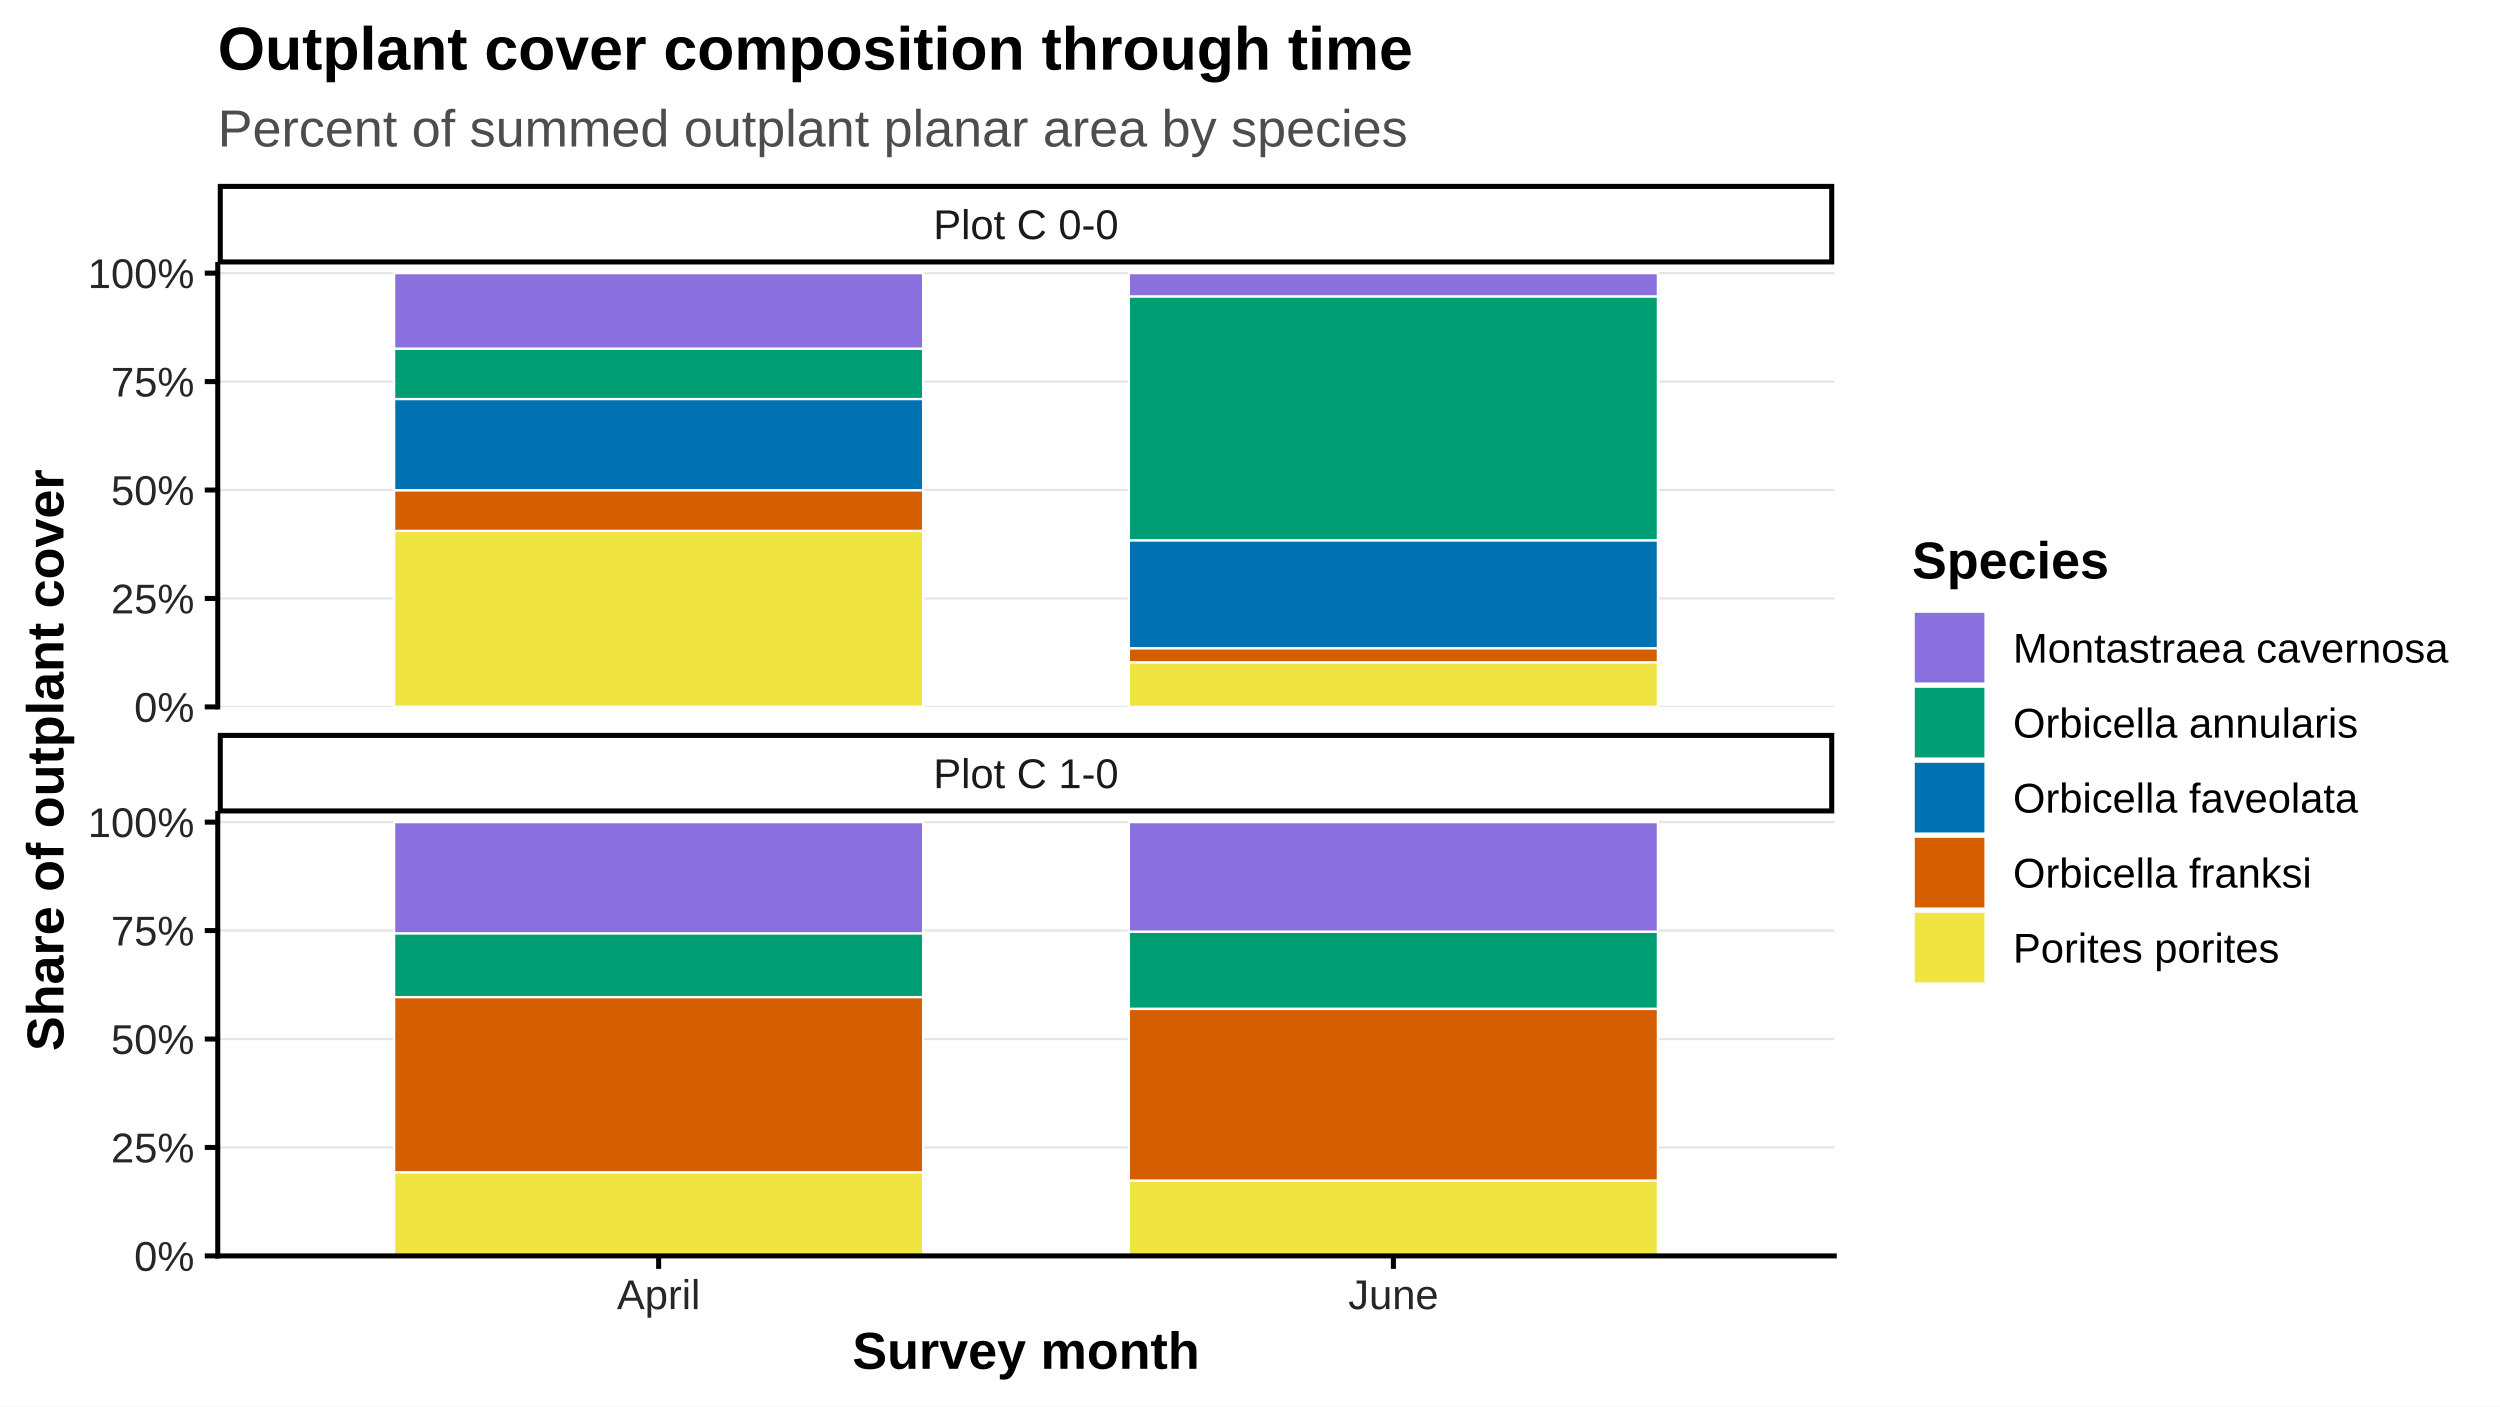
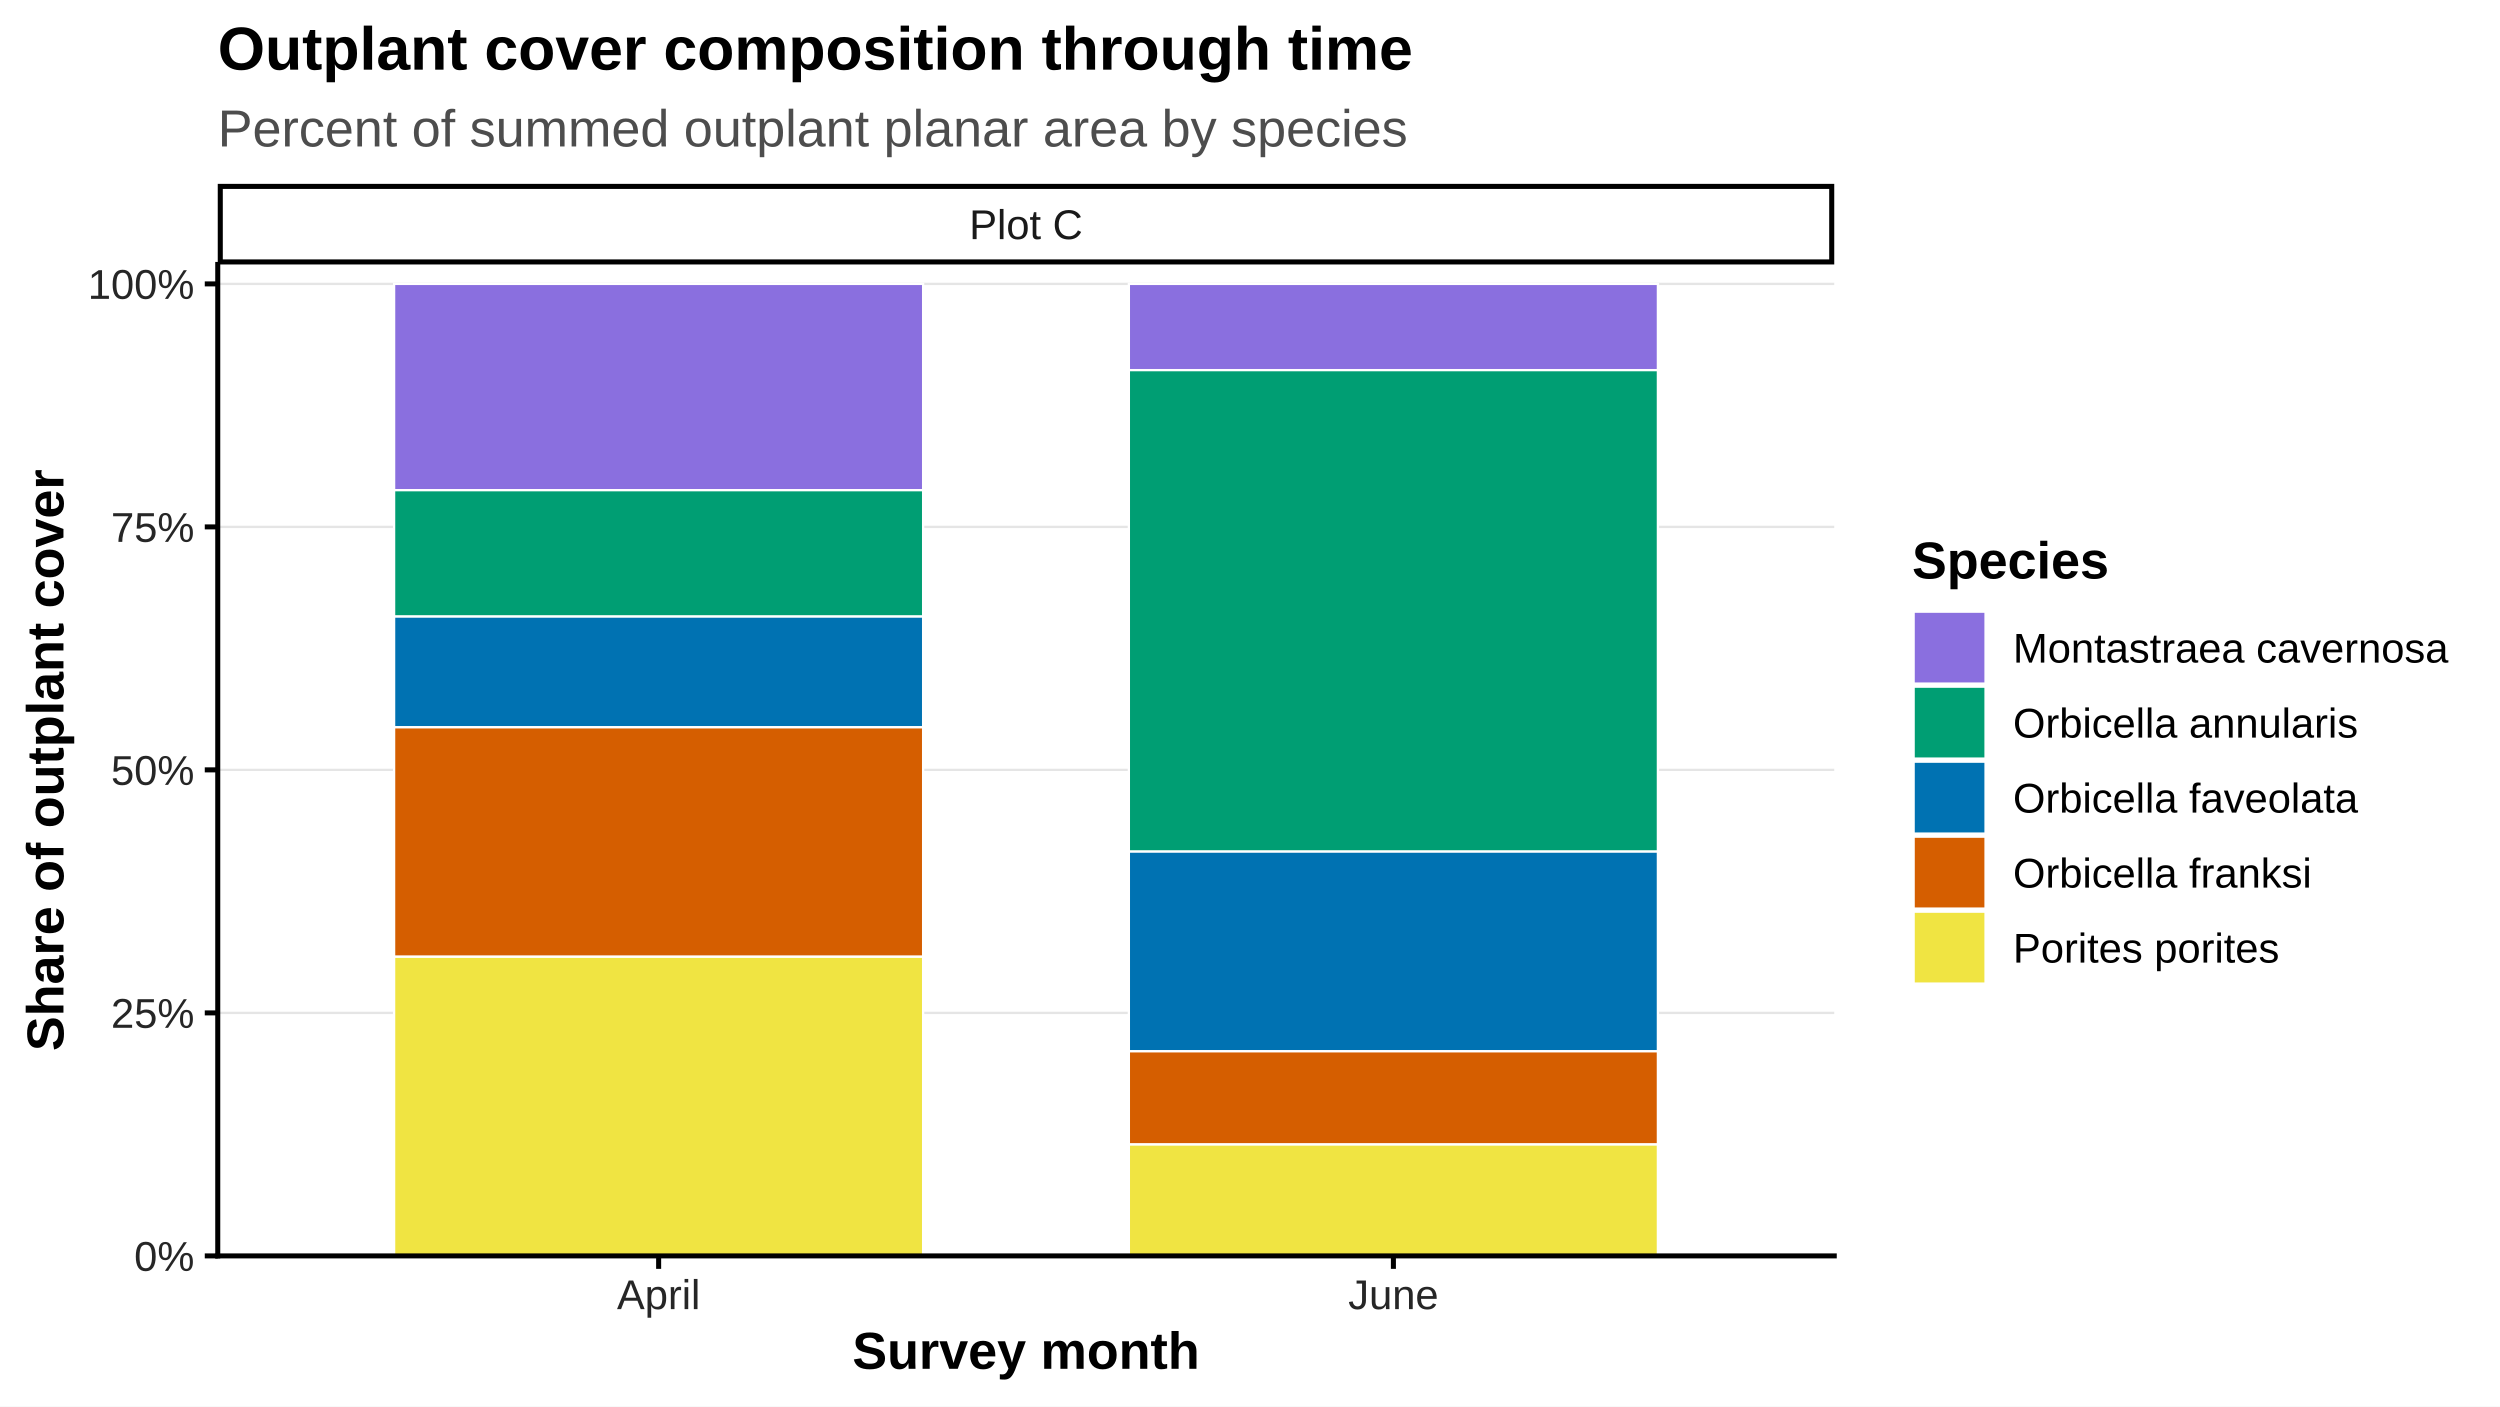
<svg xmlns="http://www.w3.org/2000/svg" class="svglite" width="576.00pt" height="324.00pt" viewBox="0 0 576.00 324.00">
  <defs>
    <style type="text/css">
    .svglite line, .svglite polyline, .svglite polygon, .svglite path, .svglite rect, .svglite circle {
      fill: none;
      stroke: #000000;
      stroke-linecap: round;
      stroke-linejoin: round;
      stroke-miterlimit: 10.00;
    }
    .svglite text {
      white-space: pre;
    }
  </style>
  </defs>
  <rect width="100%" height="100%" style="stroke: none; fill: #FFFFFF;" />
  <defs>
    <clipPath id="cpMC4wMHw1NzYuMDB8MC4wMHwzMjQuMDA=">
      <rect x="0.00" y="0.00" width="576.00" height="324.00" />
    </clipPath>
  </defs>
  <g clip-path="url(#cpMC4wMHw1NzYuMDB8MC4wMHwzMjQuMDA=)">
    <rect x="0.00" y="0.00" width="576.00" height="324.00" style="stroke-width: 1.16; stroke: #FFFFFF; fill: #FFFFFF;" />
  </g>
  <defs>
-     <clipPath id="cpNTAuMTd8NDIyLjYxfDYwLjkzfDE2Mi44Nw==">
-       <rect x="50.17" y="60.93" width="372.44" height="101.94" />
+     <clipPath id="cpNTAuMTd8NDIyLjYxfDYwLjkzfDI4OS4zNg==">
+       <rect x="50.17" y="60.93" width="372.44" height="228.42" />
    </clipPath>
  </defs>
-   <g clip-path="url(#cpNTAuMTd8NDIyLjYxfDYwLjkzfDE2Mi44Nw==)">
-     <rect x="50.17" y="60.93" width="372.44" height="101.94" style="stroke-width: 1.16; stroke: none; fill: #FFFFFF;" />
-     <polyline points="50.17,162.87 422.61,162.87 " style="stroke-width: 0.53; stroke: #E5E5E5; stroke-linecap: butt;" />
-     <polyline points="50.17,137.89 422.61,137.89 " style="stroke-width: 0.53; stroke: #E5E5E5; stroke-linecap: butt;" />
-     <polyline points="50.17,112.90 422.61,112.90 " style="stroke-width: 0.53; stroke: #E5E5E5; stroke-linecap: butt;" />
-     <polyline points="50.17,87.92 422.61,87.92 " style="stroke-width: 0.53; stroke: #E5E5E5; stroke-linecap: butt;" />
-     <polyline points="50.17,62.93 422.61,62.93 " style="stroke-width: 0.53; stroke: #E5E5E5; stroke-linecap: butt;" />
-     <rect x="90.80" y="62.93" width="121.89" height="17.44" style="stroke-width: 0.53; stroke: #FFFFFF; stroke-linecap: butt; stroke-linejoin: miter; fill: #8A6FDF;" />
-     <rect x="90.80" y="80.37" width="121.89" height="11.58" style="stroke-width: 0.53; stroke: #FFFFFF; stroke-linecap: butt; stroke-linejoin: miter; fill: #009E73;" />
-     <rect x="90.80" y="91.95" width="121.89" height="21.04" style="stroke-width: 0.53; stroke: #FFFFFF; stroke-linecap: butt; stroke-linejoin: miter; fill: #0072B2;" />
-     <rect x="90.80" y="112.99" width="121.89" height="9.35" style="stroke-width: 0.53; stroke: #FFFFFF; stroke-linecap: butt; stroke-linejoin: miter; fill: #D55E00;" />
-     <rect x="90.80" y="122.34" width="121.89" height="40.52" style="stroke-width: 0.53; stroke: #FFFFFF; stroke-linecap: butt; stroke-linejoin: miter; fill: #F0E442;" />
-     <rect x="90.80" y="162.86" width="121.89" height="0.012" style="stroke-width: 0.53; stroke: #FFFFFF; stroke-linecap: butt; stroke-linejoin: miter; fill: #7F7F7F;" />
-     <rect x="260.09" y="62.93" width="121.89" height="5.41" style="stroke-width: 0.53; stroke: #FFFFFF; stroke-linecap: butt; stroke-linejoin: miter; fill: #8A6FDF;" />
-     <rect x="260.09" y="68.34" width="121.89" height="56.19" style="stroke-width: 0.53; stroke: #FFFFFF; stroke-linecap: butt; stroke-linejoin: miter; fill: #009E73;" />
-     <rect x="260.09" y="124.53" width="121.89" height="24.86" style="stroke-width: 0.53; stroke: #FFFFFF; stroke-linecap: butt; stroke-linejoin: miter; fill: #0072B2;" />
-     <rect x="260.09" y="149.39" width="121.89" height="3.26" style="stroke-width: 0.53; stroke: #FFFFFF; stroke-linecap: butt; stroke-linejoin: miter; fill: #D55E00;" />
-     <rect x="260.09" y="152.65" width="121.89" height="10.22" style="stroke-width: 0.53; stroke: #FFFFFF; stroke-linecap: butt; stroke-linejoin: miter; fill: #F0E442;" />
-   </g>
-   <g clip-path="url(#cpMC4wMHw1NzYuMDB8MC4wMHwzMjQuMDA=)">
- </g>
-   <defs>
-     <clipPath id="cpNTAuMTd8NDIyLjYxfDE4Ny40MnwyODkuMzY=">
-       <rect x="50.17" y="187.42" width="372.44" height="101.94" />
-     </clipPath>
-   </defs>
-   <g clip-path="url(#cpNTAuMTd8NDIyLjYxfDE4Ny40MnwyODkuMzY=)">
-     <rect x="50.17" y="187.42" width="372.44" height="101.94" style="stroke-width: 1.16; stroke: none; fill: #FFFFFF;" />
+   <g clip-path="url(#cpNTAuMTd8NDIyLjYxfDYwLjkzfDI4OS4zNg==)">
+     <rect x="50.17" y="60.93" width="372.44" height="228.42" style="stroke-width: 1.16; stroke: none; fill: #FFFFFF;" />
    <polyline points="50.17,289.36 422.61,289.36 " style="stroke-width: 0.53; stroke: #E5E5E5; stroke-linecap: butt;" />
-     <polyline points="50.17,264.37 422.61,264.37 " style="stroke-width: 0.53; stroke: #E5E5E5; stroke-linecap: butt;" />
-     <polyline points="50.17,239.39 422.61,239.39 " style="stroke-width: 0.53; stroke: #E5E5E5; stroke-linecap: butt;" />
-     <polyline points="50.17,214.40 422.61,214.40 " style="stroke-width: 0.53; stroke: #E5E5E5; stroke-linecap: butt;" />
-     <polyline points="50.17,189.42 422.61,189.42 " style="stroke-width: 0.53; stroke: #E5E5E5; stroke-linecap: butt;" />
-     <rect x="90.80" y="189.42" width="121.89" height="25.66" style="stroke-width: 0.53; stroke: #FFFFFF; stroke-linecap: butt; stroke-linejoin: miter; fill: #8A6FDF;" />
-     <rect x="90.80" y="215.08" width="121.89" height="14.66" style="stroke-width: 0.53; stroke: #FFFFFF; stroke-linecap: butt; stroke-linejoin: miter; fill: #009E73;" />
-     <rect x="90.80" y="229.74" width="121.89" height="40.40" style="stroke-width: 0.53; stroke: #FFFFFF; stroke-linecap: butt; stroke-linejoin: miter; fill: #D55E00;" />
-     <rect x="90.80" y="270.14" width="121.89" height="19.22" style="stroke-width: 0.53; stroke: #FFFFFF; stroke-linecap: butt; stroke-linejoin: miter; fill: #F0E442;" />
-     <rect x="260.09" y="189.42" width="121.89" height="25.28" style="stroke-width: 0.53; stroke: #FFFFFF; stroke-linecap: butt; stroke-linejoin: miter; fill: #8A6FDF;" />
-     <rect x="260.09" y="214.69" width="121.89" height="17.76" style="stroke-width: 0.53; stroke: #FFFFFF; stroke-linecap: butt; stroke-linejoin: miter; fill: #009E73;" />
-     <rect x="260.09" y="232.46" width="121.89" height="39.60" style="stroke-width: 0.53; stroke: #FFFFFF; stroke-linecap: butt; stroke-linejoin: miter; fill: #D55E00;" />
-     <rect x="260.09" y="272.05" width="121.89" height="17.30" style="stroke-width: 0.53; stroke: #FFFFFF; stroke-linecap: butt; stroke-linejoin: miter; fill: #F0E442;" />
-   </g>
-   <g clip-path="url(#cpMC4wMHw1NzYuMDB8MC4wMHwzMjQuMDA=)">
- </g>
-   <defs>
-     <clipPath id="cpNTAuMTd8NDIyLjYxfDE2OC44NXwxODcuNDI=">
-       <rect x="50.17" y="168.85" width="372.44" height="18.57" />
-     </clipPath>
-   </defs>
-   <g clip-path="url(#cpNTAuMTd8NDIyLjYxfDE2OC44NXwxODcuNDI=)">
-     <rect x="50.17" y="168.85" width="372.44" height="18.57" style="stroke-width: 2.33; fill: #FFFFFF;" />
-     <text x="236.39" y="181.58" text-anchor="middle" style="font-size: 9.60px;fill: #1A1A1A; font-family: &quot;Arial&quot;;" textLength="42.65px" lengthAdjust="spacingAndGlyphs">Plot C 1-0</text>
+     <polyline points="50.17,233.37 422.61,233.37 " style="stroke-width: 0.53; stroke: #E5E5E5; stroke-linecap: butt;" />
+     <polyline points="50.17,177.38 422.61,177.38 " style="stroke-width: 0.53; stroke: #E5E5E5; stroke-linecap: butt;" />
+     <polyline points="50.17,121.40 422.61,121.40 " style="stroke-width: 0.53; stroke: #E5E5E5; stroke-linecap: butt;" />
+     <polyline points="50.17,65.41 422.61,65.41 " style="stroke-width: 0.53; stroke: #E5E5E5; stroke-linecap: butt;" />
+     <rect x="90.80" y="65.41" width="121.89" height="47.53" style="stroke-width: 0.53; stroke: #FFFFFF; stroke-linecap: butt; stroke-linejoin: miter; fill: #8A6FDF;" />
+     <rect x="90.80" y="112.94" width="121.89" height="29.12" style="stroke-width: 0.53; stroke: #FFFFFF; stroke-linecap: butt; stroke-linejoin: miter; fill: #009E73;" />
+     <rect x="90.80" y="142.06" width="121.89" height="25.51" style="stroke-width: 0.53; stroke: #FFFFFF; stroke-linecap: butt; stroke-linejoin: miter; fill: #0072B2;" />
+     <rect x="90.80" y="167.57" width="121.89" height="52.87" style="stroke-width: 0.53; stroke: #FFFFFF; stroke-linecap: butt; stroke-linejoin: miter; fill: #D55E00;" />
+     <rect x="90.80" y="220.44" width="121.89" height="68.90" style="stroke-width: 0.53; stroke: #FFFFFF; stroke-linecap: butt; stroke-linejoin: miter; fill: #F0E442;" />
+     <rect x="90.80" y="289.34" width="121.89" height="0.014" style="stroke-width: 0.53; stroke: #FFFFFF; stroke-linecap: butt; stroke-linejoin: miter; fill: #7F7F7F;" />
+     <rect x="260.09" y="65.41" width="121.89" height="19.87" style="stroke-width: 0.53; stroke: #FFFFFF; stroke-linecap: butt; stroke-linejoin: miter; fill: #8A6FDF;" />
+     <rect x="260.09" y="85.28" width="121.89" height="110.94" style="stroke-width: 0.53; stroke: #FFFFFF; stroke-linecap: butt; stroke-linejoin: miter; fill: #009E73;" />
+     <rect x="260.09" y="196.21" width="121.89" height="46.01" style="stroke-width: 0.53; stroke: #FFFFFF; stroke-linecap: butt; stroke-linejoin: miter; fill: #0072B2;" />
+     <rect x="260.09" y="242.22" width="121.89" height="21.47" style="stroke-width: 0.53; stroke: #FFFFFF; stroke-linecap: butt; stroke-linejoin: miter; fill: #D55E00;" />
+     <rect x="260.09" y="263.69" width="121.89" height="25.66" style="stroke-width: 0.53; stroke: #FFFFFF; stroke-linecap: butt; stroke-linejoin: miter; fill: #F0E442;" />
  </g>
  <g clip-path="url(#cpMC4wMHw1NzYuMDB8MC4wMHwzMjQuMDA=)">
</g>
  <defs>
    <clipPath id="cpNTAuMTd8NDIyLjYxfDQyLjM2fDYwLjkz">
      <rect x="50.17" y="42.36" width="372.44" height="18.57" />
    </clipPath>
  </defs>
  <g clip-path="url(#cpNTAuMTd8NDIyLjYxfDQyLjM2fDYwLjkz)">
    <rect x="50.17" y="42.36" width="372.44" height="18.57" style="stroke-width: 2.33; fill: #FFFFFF;" />
-     <text x="236.39" y="55.09" text-anchor="middle" style="font-size: 9.60px;fill: #1A1A1A; font-family: &quot;Arial&quot;;" textLength="42.65px" lengthAdjust="spacingAndGlyphs">Plot C 0-0</text>
+     <text x="236.39" y="55.09" text-anchor="middle" style="font-size: 9.60px;fill: #1A1A1A; font-family: &quot;Arial&quot;;" textLength="26.12px" lengthAdjust="spacingAndGlyphs">Plot C</text>
  </g>
  <g clip-path="url(#cpMC4wMHw1NzYuMDB8MC4wMHwzMjQuMDA=)">
    <polyline points="50.17,289.36 422.61,289.36 " style="stroke-width: 1.16; stroke-linecap: square;" />
    <polyline points="151.75,292.35 151.75,289.36 " style="stroke-width: 1.16; stroke-linecap: butt;" />
    <polyline points="321.04,292.35 321.04,289.36 " style="stroke-width: 1.16; stroke-linecap: butt;" />
    <text x="151.75" y="301.62" text-anchor="middle" style="font-size: 9.60px;fill: #262626; font-family: &quot;Arial&quot;;" textLength="19.20px" lengthAdjust="spacingAndGlyphs">April</text>
    <text x="321.04" y="301.62" text-anchor="middle" style="font-size: 9.60px;fill: #262626; font-family: &quot;Arial&quot;;" textLength="20.80px" lengthAdjust="spacingAndGlyphs">June</text>
-     <polyline points="50.17,162.87 50.17,60.93 " style="stroke-width: 1.16; stroke-linecap: square;" />
-     <text x="44.79" y="166.31" text-anchor="end" style="font-size: 9.60px;fill: #262626; font-family: &quot;Arial&quot;;" textLength="13.87px" lengthAdjust="spacingAndGlyphs">0%</text>
-     <text x="44.79" y="141.33" text-anchor="end" style="font-size: 9.60px;fill: #262626; font-family: &quot;Arial&quot;;" textLength="19.20px" lengthAdjust="spacingAndGlyphs">25%</text>
-     <text x="44.79" y="116.34" text-anchor="end" style="font-size: 9.60px;fill: #262626; font-family: &quot;Arial&quot;;" textLength="19.20px" lengthAdjust="spacingAndGlyphs">50%</text>
-     <text x="44.79" y="91.36" text-anchor="end" style="font-size: 9.60px;fill: #262626; font-family: &quot;Arial&quot;;" textLength="19.20px" lengthAdjust="spacingAndGlyphs">75%</text>
-     <text x="44.79" y="66.37" text-anchor="end" style="font-size: 9.60px;fill: #262626; font-family: &quot;Arial&quot;;" textLength="24.54px" lengthAdjust="spacingAndGlyphs">100%</text>
-     <polyline points="47.18,162.87 50.17,162.87 " style="stroke-width: 1.16; stroke-linecap: butt;" />
-     <polyline points="47.18,137.89 50.17,137.89 " style="stroke-width: 1.16; stroke-linecap: butt;" />
-     <polyline points="47.18,112.90 50.17,112.90 " style="stroke-width: 1.16; stroke-linecap: butt;" />
-     <polyline points="47.18,87.92 50.17,87.92 " style="stroke-width: 1.16; stroke-linecap: butt;" />
-     <polyline points="47.18,62.93 50.17,62.93 " style="stroke-width: 1.16; stroke-linecap: butt;" />
-     <polyline points="50.17,289.36 50.17,187.42 " style="stroke-width: 1.16; stroke-linecap: square;" />
+     <polyline points="50.17,289.36 50.17,60.93 " style="stroke-width: 1.16; stroke-linecap: square;" />
    <text x="44.79" y="292.80" text-anchor="end" style="font-size: 9.60px;fill: #262626; font-family: &quot;Arial&quot;;" textLength="13.87px" lengthAdjust="spacingAndGlyphs">0%</text>
-     <text x="44.79" y="267.81" text-anchor="end" style="font-size: 9.60px;fill: #262626; font-family: &quot;Arial&quot;;" textLength="19.20px" lengthAdjust="spacingAndGlyphs">25%</text>
-     <text x="44.79" y="242.83" text-anchor="end" style="font-size: 9.60px;fill: #262626; font-family: &quot;Arial&quot;;" textLength="19.20px" lengthAdjust="spacingAndGlyphs">50%</text>
-     <text x="44.79" y="217.84" text-anchor="end" style="font-size: 9.60px;fill: #262626; font-family: &quot;Arial&quot;;" textLength="19.20px" lengthAdjust="spacingAndGlyphs">75%</text>
-     <text x="44.79" y="192.86" text-anchor="end" style="font-size: 9.60px;fill: #262626; font-family: &quot;Arial&quot;;" textLength="24.54px" lengthAdjust="spacingAndGlyphs">100%</text>
+     <text x="44.79" y="236.81" text-anchor="end" style="font-size: 9.60px;fill: #262626; font-family: &quot;Arial&quot;;" textLength="19.20px" lengthAdjust="spacingAndGlyphs">25%</text>
+     <text x="44.79" y="180.83" text-anchor="end" style="font-size: 9.60px;fill: #262626; font-family: &quot;Arial&quot;;" textLength="19.20px" lengthAdjust="spacingAndGlyphs">50%</text>
+     <text x="44.79" y="124.84" text-anchor="end" style="font-size: 9.60px;fill: #262626; font-family: &quot;Arial&quot;;" textLength="19.20px" lengthAdjust="spacingAndGlyphs">75%</text>
+     <text x="44.79" y="68.85" text-anchor="end" style="font-size: 9.60px;fill: #262626; font-family: &quot;Arial&quot;;" textLength="24.54px" lengthAdjust="spacingAndGlyphs">100%</text>
    <polyline points="47.18,289.36 50.17,289.36 " style="stroke-width: 1.16; stroke-linecap: butt;" />
-     <polyline points="47.18,264.37 50.17,264.37 " style="stroke-width: 1.16; stroke-linecap: butt;" />
-     <polyline points="47.18,239.39 50.17,239.39 " style="stroke-width: 1.16; stroke-linecap: butt;" />
-     <polyline points="47.18,214.40 50.17,214.40 " style="stroke-width: 1.16; stroke-linecap: butt;" />
-     <polyline points="47.18,189.42 50.17,189.42 " style="stroke-width: 1.16; stroke-linecap: butt;" />
+     <polyline points="47.18,233.37 50.17,233.37 " style="stroke-width: 1.16; stroke-linecap: butt;" />
+     <polyline points="47.18,177.38 50.17,177.38 " style="stroke-width: 1.16; stroke-linecap: butt;" />
+     <polyline points="47.18,121.40 50.17,121.40 " style="stroke-width: 1.16; stroke-linecap: butt;" />
+     <polyline points="47.18,65.41 50.17,65.41 " style="stroke-width: 1.16; stroke-linecap: butt;" />
    <text x="236.39" y="315.37" text-anchor="middle" style="font-size: 12.00px; font-weight: bold; font-family: &quot;Arial&quot;;" textLength="80.02px" lengthAdjust="spacingAndGlyphs">Survey month</text>
    <text transform="translate(14.62,175.15) rotate(-90)" text-anchor="middle" style="font-size: 12.00px; font-weight: bold; font-family: &quot;Arial&quot;;" textLength="134.03px" lengthAdjust="spacingAndGlyphs">Share of outplant cover</text>
    <rect x="434.56" y="117.33" width="135.46" height="115.62" style="stroke-width: 1.16; stroke: none; fill: #FFFFFF;" />
    <text x="440.54" y="133.28" style="font-size: 12.00px; font-weight: bold; font-family: &quot;Arial&quot;;" textLength="45.37px" lengthAdjust="spacingAndGlyphs">Species</text>
    <rect x="440.54" y="140.58" width="17.28" height="17.28" style="stroke-width: 1.16; stroke: none; fill: #FFFFFF;" />
    <rect x="440.90" y="140.93" width="16.57" height="16.57" style="stroke-width: 0.53; stroke: #FFFFFF; stroke-linecap: butt; stroke-linejoin: miter; fill: #8A6FDF;" />
    <rect x="440.54" y="157.86" width="17.28" height="17.28" style="stroke-width: 1.16; stroke: none; fill: #FFFFFF;" />
    <rect x="440.90" y="158.21" width="16.57" height="16.57" style="stroke-width: 0.53; stroke: #FFFFFF; stroke-linecap: butt; stroke-linejoin: miter; fill: #009E73;" />
    <rect x="440.54" y="175.14" width="17.28" height="17.28" style="stroke-width: 1.16; stroke: none; fill: #FFFFFF;" />
    <rect x="440.90" y="175.49" width="16.57" height="16.57" style="stroke-width: 0.53; stroke: #FFFFFF; stroke-linecap: butt; stroke-linejoin: miter; fill: #0072B2;" />
    <rect x="440.54" y="192.42" width="17.28" height="17.28" style="stroke-width: 1.16; stroke: none; fill: #FFFFFF;" />
    <rect x="440.90" y="192.77" width="16.57" height="16.57" style="stroke-width: 0.53; stroke: #FFFFFF; stroke-linecap: butt; stroke-linejoin: miter; fill: #D55E00;" />
    <rect x="440.54" y="209.70" width="17.28" height="17.28" style="stroke-width: 1.16; stroke: none; fill: #FFFFFF;" />
    <rect x="440.90" y="210.05" width="16.57" height="16.57" style="stroke-width: 0.53; stroke: #FFFFFF; stroke-linecap: butt; stroke-linejoin: miter; fill: #F0E442;" />
    <text x="463.80" y="152.66" style="font-size: 9.60px; font-family: &quot;Arial&quot;;" textLength="100.25px" lengthAdjust="spacingAndGlyphs">Montastraea cavernosa</text>
    <text x="463.80" y="169.94" style="font-size: 9.60px; font-family: &quot;Arial&quot;;" textLength="79.44px" lengthAdjust="spacingAndGlyphs">Orbicella annularis</text>
    <text x="463.80" y="187.22" style="font-size: 9.60px; font-family: &quot;Arial&quot;;" textLength="79.44px" lengthAdjust="spacingAndGlyphs">Orbicella faveolata</text>
    <text x="463.80" y="204.50" style="font-size: 9.60px; font-family: &quot;Arial&quot;;" textLength="68.77px" lengthAdjust="spacingAndGlyphs">Orbicella franksi</text>
    <text x="463.80" y="221.78" style="font-size: 9.60px; font-family: &quot;Arial&quot;;" textLength="61.32px" lengthAdjust="spacingAndGlyphs">Porites porites</text>
    <text x="50.17" y="33.74" style="font-size: 12.00px;fill: #4D4D4D; font-family: &quot;Arial&quot;;" textLength="274.14px" lengthAdjust="spacingAndGlyphs">Percent of summed outplant planar area by species</text>
    <text x="50.17" y="16.05" style="font-size: 14.00px; font-weight: bold; font-family: &quot;Arial&quot;;" textLength="275.21px" lengthAdjust="spacingAndGlyphs">Outplant cover composition through time</text>
  </g>
</svg>
